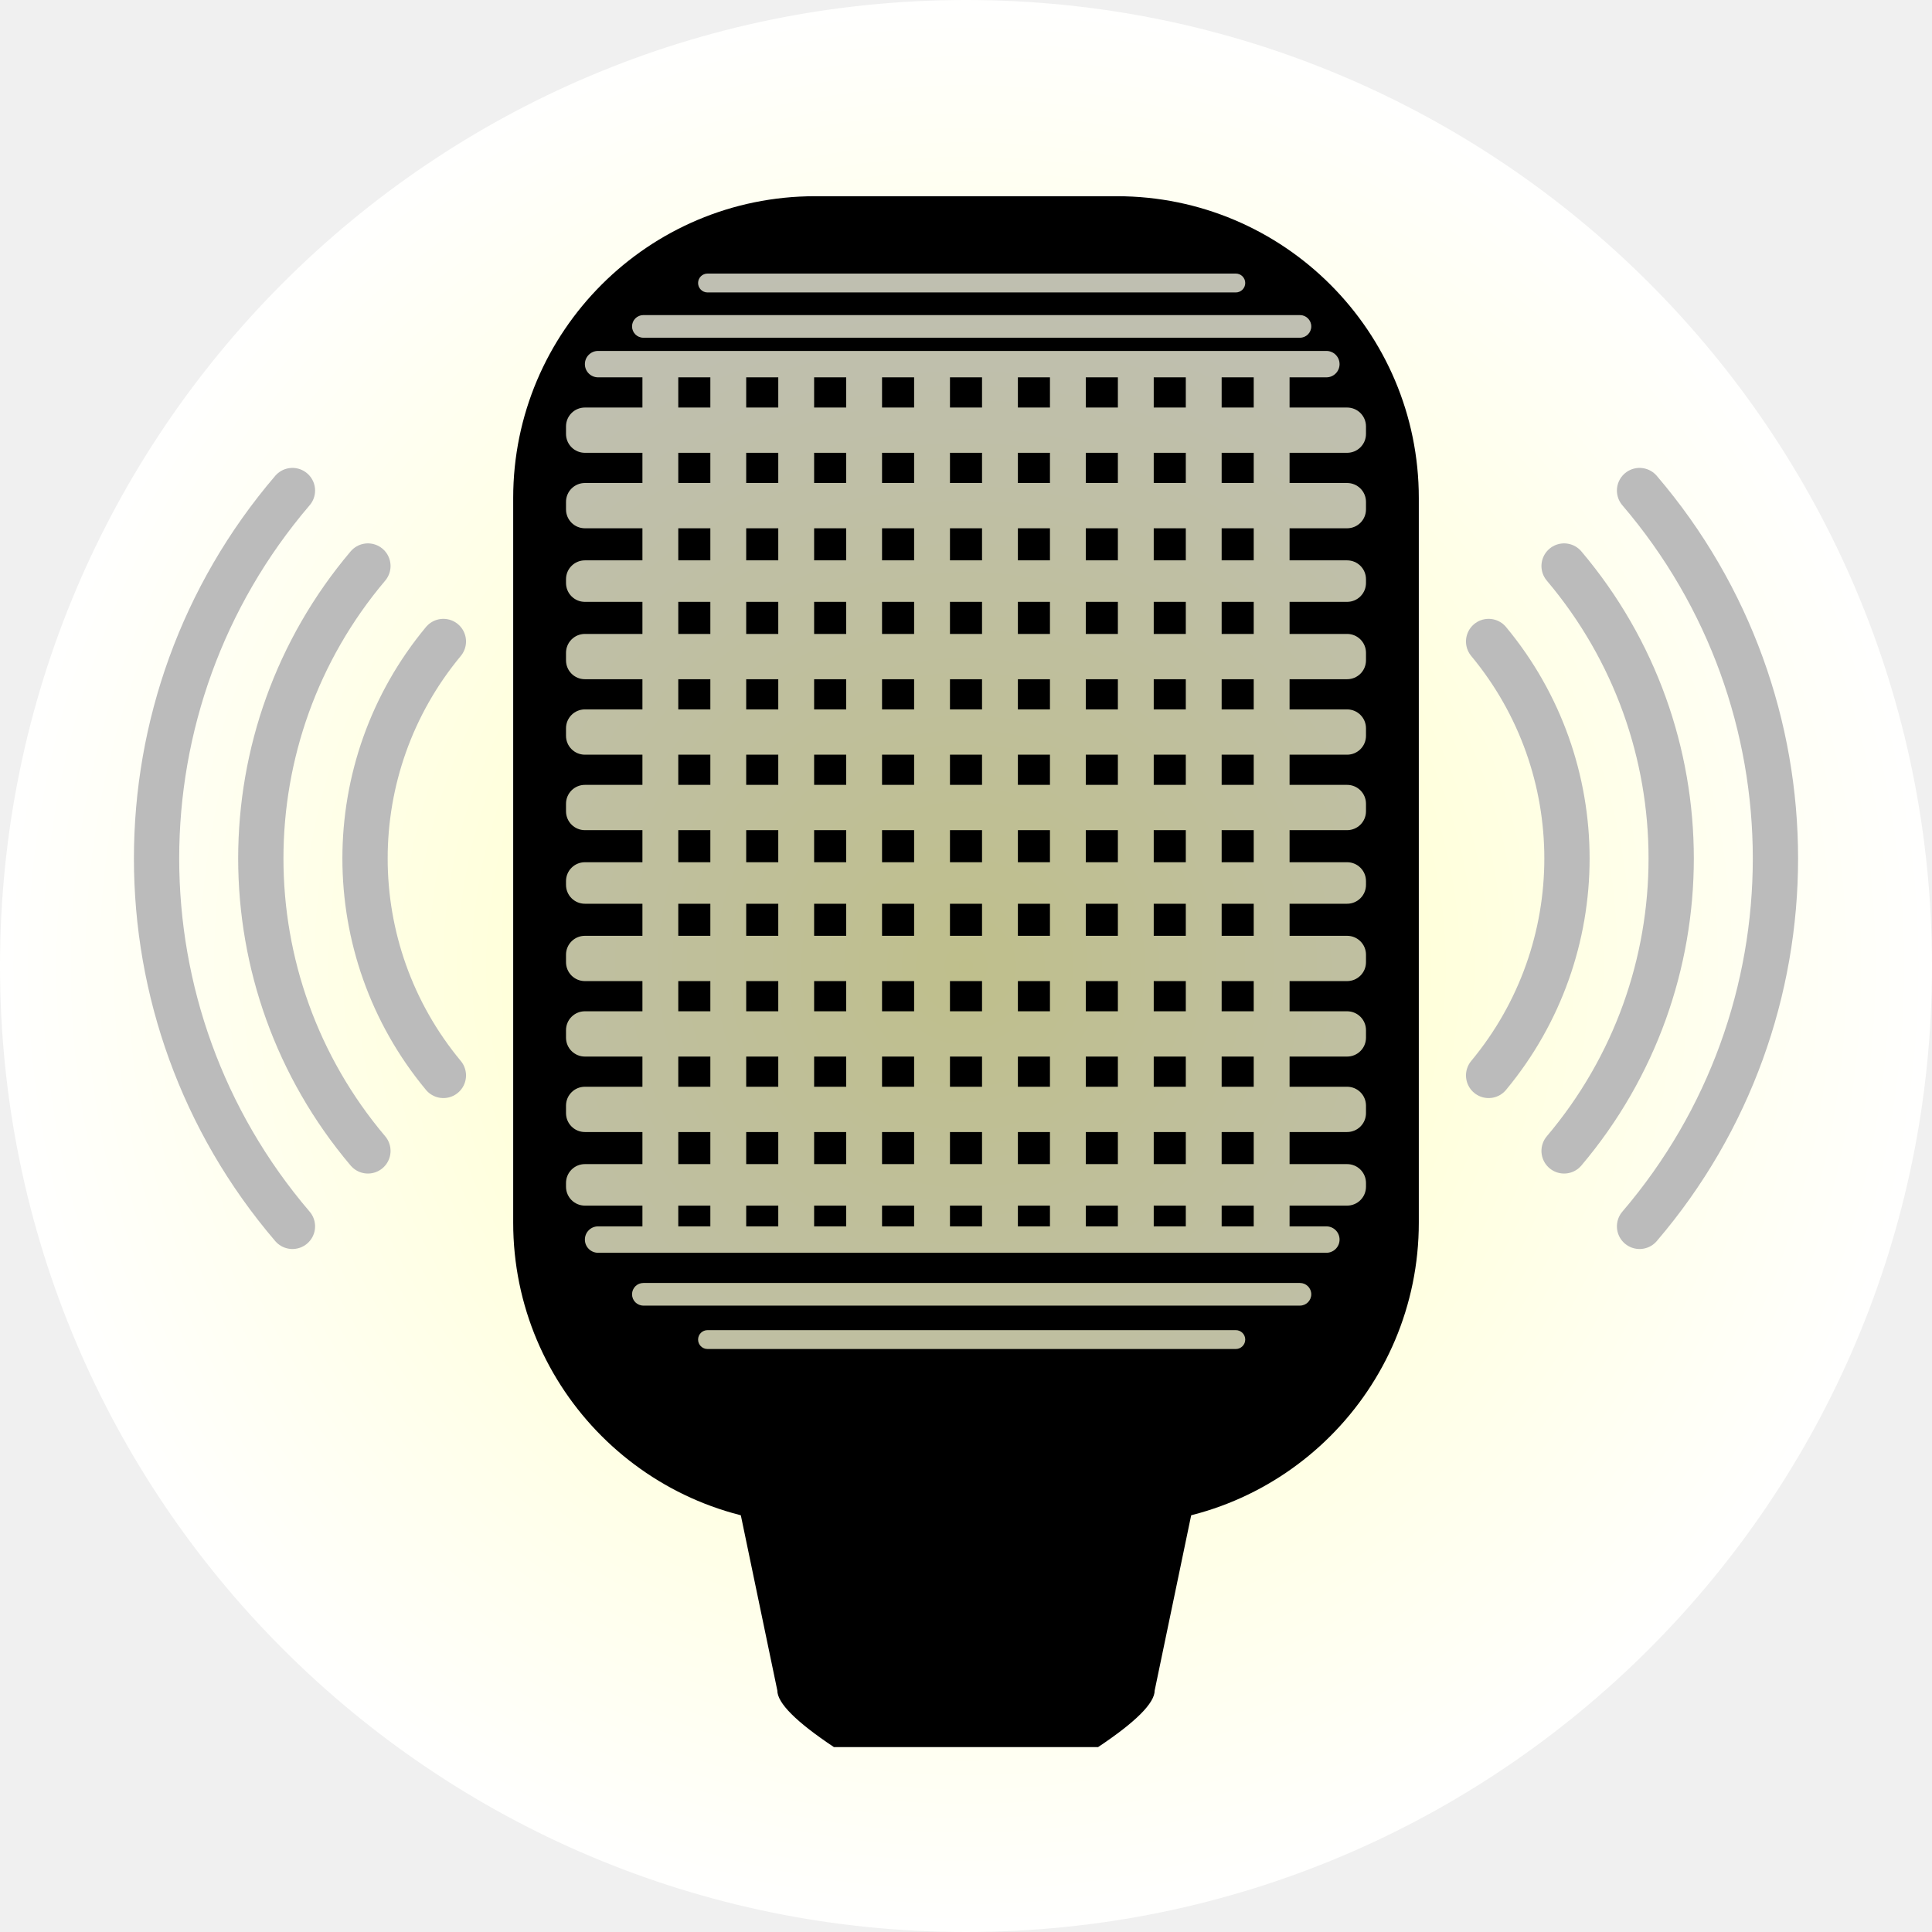
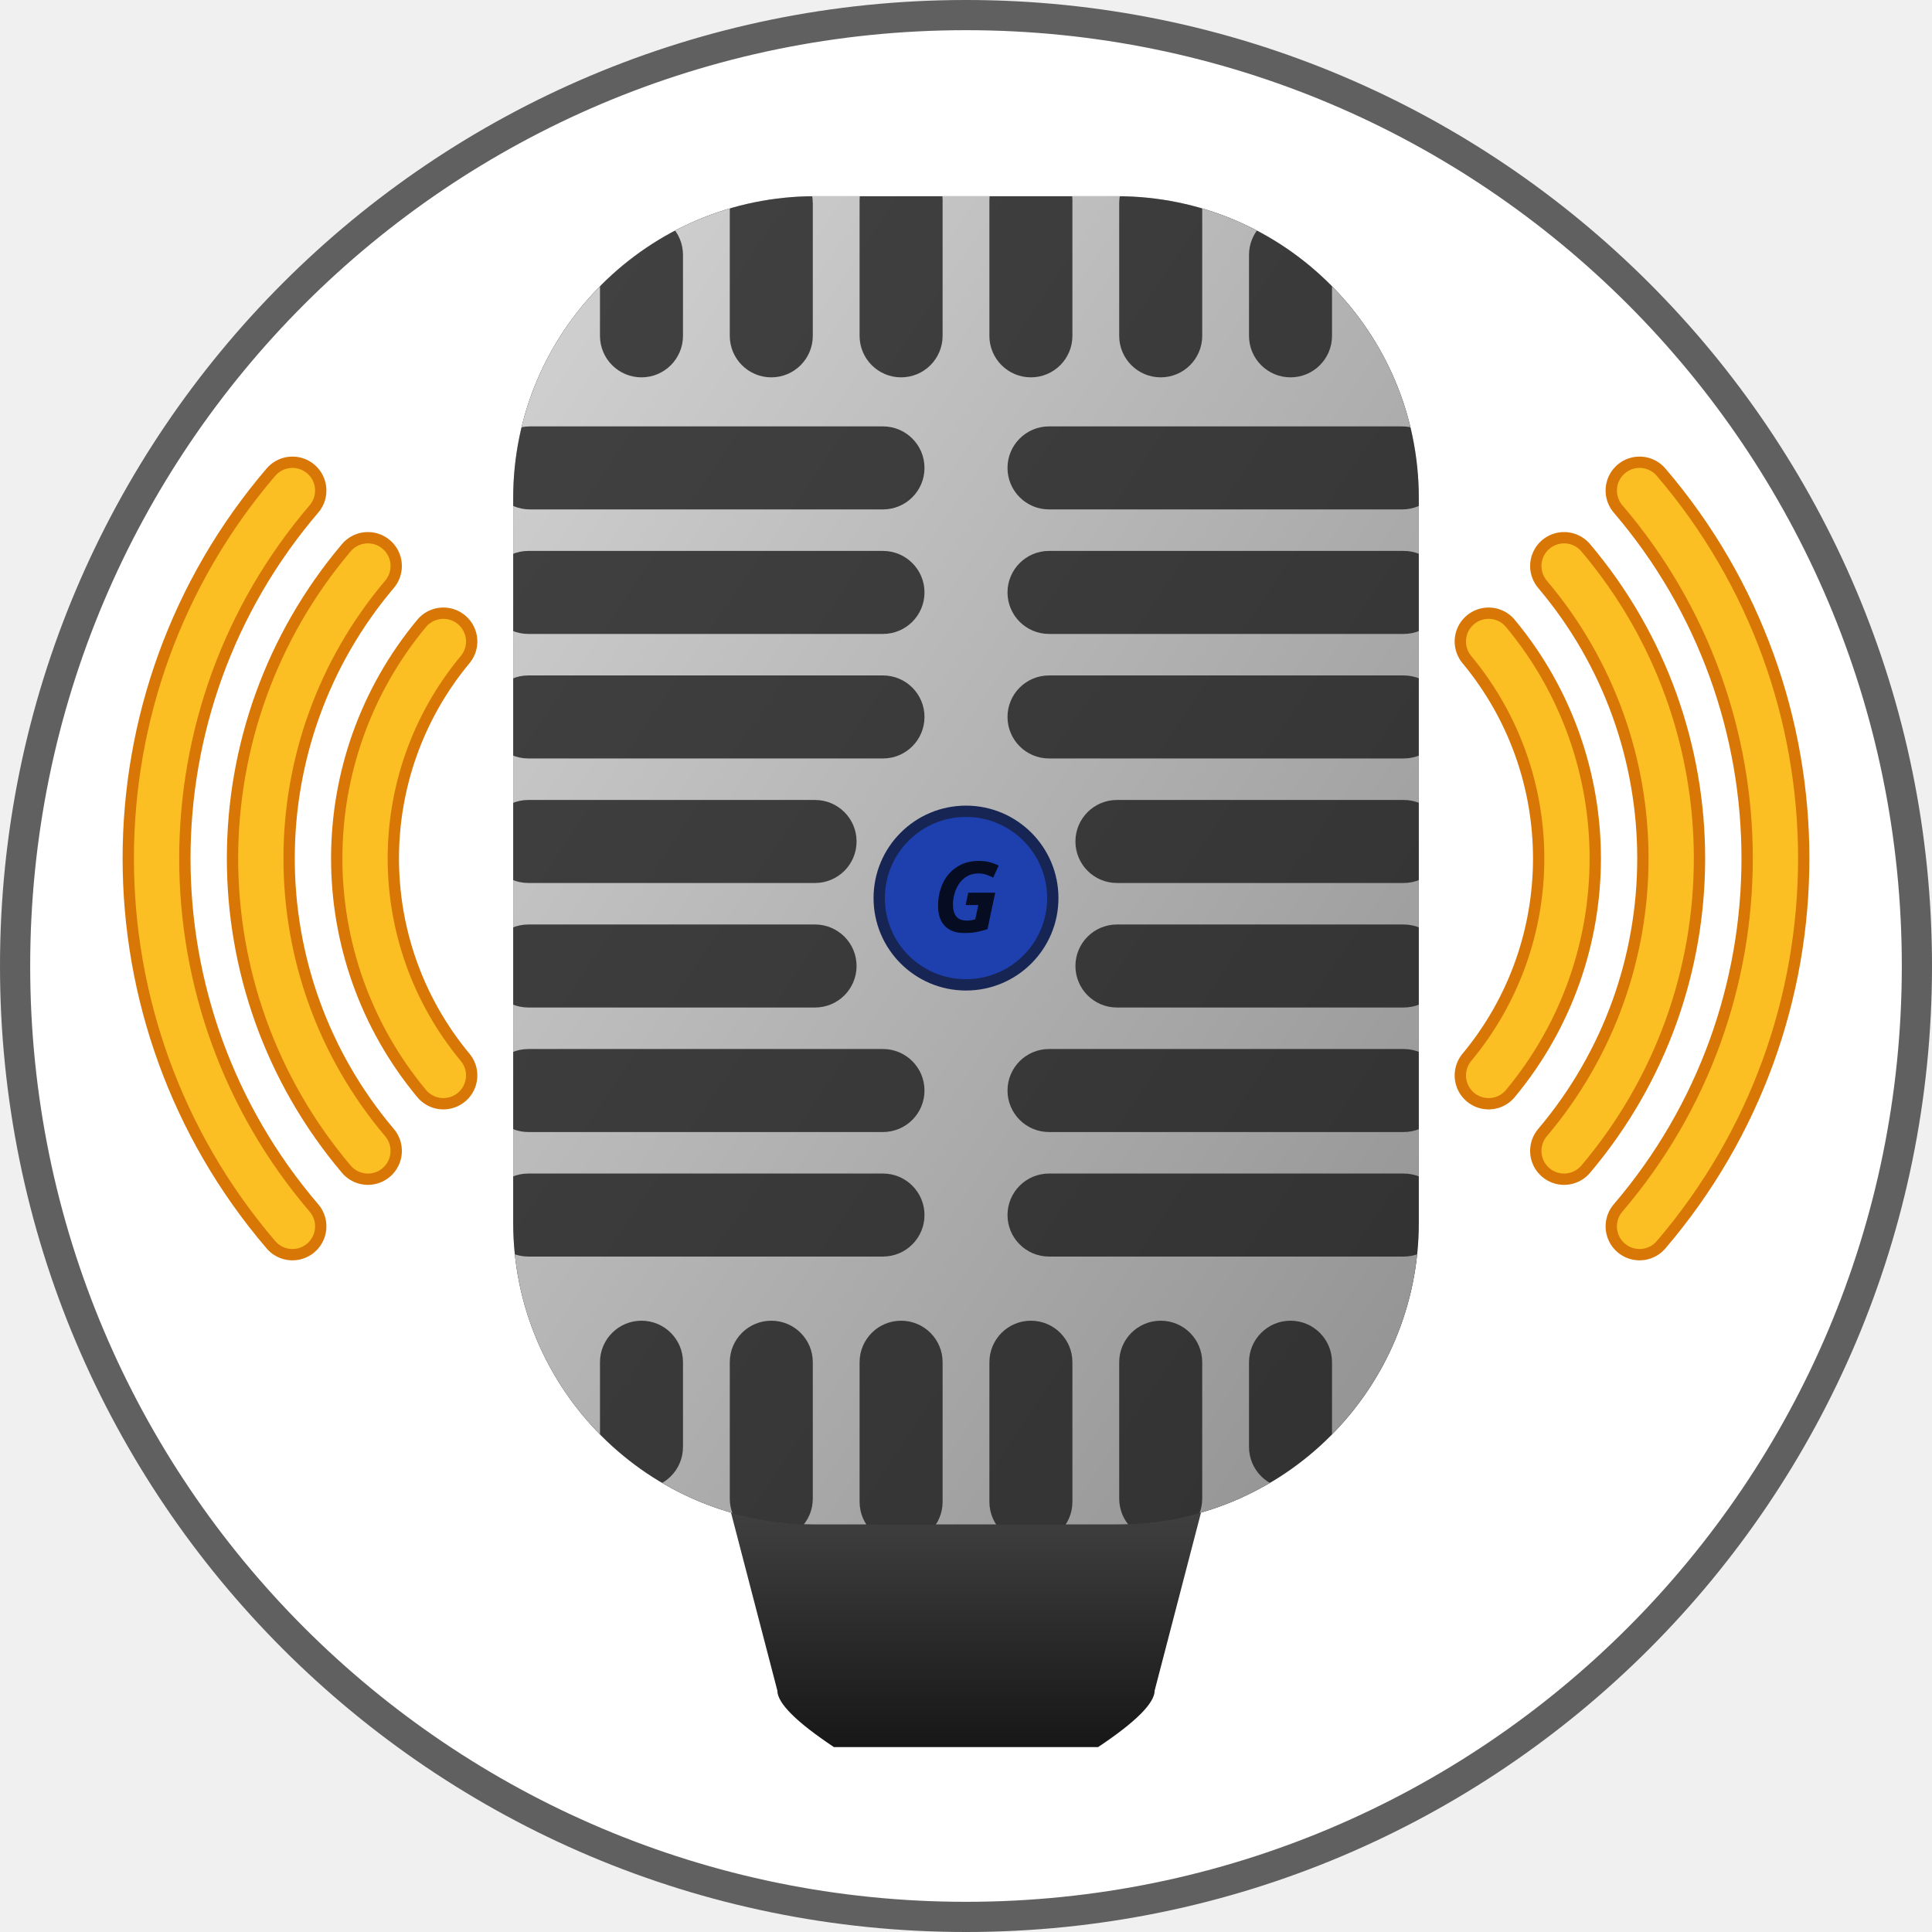
- <svg xmlns="http://www.w3.org/2000/svg" width="800px" height="800px" viewBox="0 0 1024 1024">
+ <svg xmlns="http://www.w3.org/2000/svg" xmlns:xlink="http://www.w3.org/1999/xlink" width="800px" height="800px" viewBox="0 0 1024 1024">
  <defs>
-     <radialGradient id="bg-gradient" cx="50%" cy="50%" r="50%" fx="50%" fy="50%">
-       <stop offset="0%" style="stop-color:#FFFFBB; stop-opacity:1" />
-       <stop offset="100%" style="stop-color:#FFFFFF; stop-opacity:1" />
-     </radialGradient>
    <mask id="grid-mask">
      <rect x="0" y="0" width="1024" height="1024" fill="white" />
      <g fill="#404040">
-         <rect x="340.5" y="190" width="19" height="470" rx="10" ry="10" />
-         <rect x="376.5" y="190" width="19" height="470" rx="10" ry="10" />
-         <rect x="412.5" y="190" width="19" height="470" rx="10" ry="10" />
-         <rect x="448.5" y="190" width="19" height="470" rx="10" ry="10" />
-         <rect x="484.5" y="190" width="19" height="470" rx="10" ry="10" />
-         <rect x="520.5" y="190" width="19" height="470" rx="10" ry="10" />
-         <rect x="556.5" y="190" width="19" height="470" rx="10" ry="10" />
-         <rect x="592.5" y="190" width="19" height="470" rx="10" ry="10" />
-         <rect x="628.5" y="190" width="19" height="470" rx="10" ry="10" />
-         <rect x="664.5" y="190" width="19" height="470" rx="10" ry="10" />
-         <rect x="370" y="145" width="290" height="10" rx="5" ry="5" />
-         <rect x="335" y="167" width="360" height="12" rx="6" ry="6" />
-         <rect x="310" y="186" width="400" height="14" rx="7" ry="7" />
-         <rect x="300" y="216" width="424" height="24" rx="10" ry="10" />
-         <rect x="300" y="256" width="424" height="24" rx="10" ry="10" />
-         <rect x="300" y="297" width="424" height="22" rx="10" ry="10" />
-         <rect x="300" y="336" width="424" height="24" rx="10" ry="10" />
-         <rect x="300" y="376" width="424" height="24" rx="10" ry="10" />
-         <rect x="300" y="416" width="424" height="24" rx="10" ry="10" />
-         <rect x="300" y="457" width="424" height="22" rx="10" ry="10" />
-         <rect x="300" y="496" width="424" height="24" rx="10" ry="10" />
-         <rect x="300" y="536" width="424" height="24" rx="10" ry="10" />
-         <rect x="300" y="576" width="424" height="24" rx="10" ry="10" />
-         <rect x="300" y="617" width="424" height="22" rx="10" ry="10" />
-         <rect x="310" y="650" width="400" height="14" rx="7" ry="7" />
-         <rect x="335" y="680" width="360" height="12" rx="6" ry="6" />
-         <rect x="370" y="705" width="290" height="10" rx="5" ry="5" />
+         <rect x="258.8" y="226.0" width="231.2" height="44.0" rx="22" ry="22" />
+         <rect x="534.0" y="226.0" width="231.2" height="44.0" rx="22" ry="22" />
+         <rect x="258.0" y="292.0" width="232.0" height="44.0" rx="22" ry="22" />
+         <rect x="534.0" y="292.0" width="232.0" height="44.0" rx="22" ry="22" />
+         <rect x="258.0" y="358.0" width="232.0" height="44.0" rx="22" ry="22" />
+         <rect x="534.0" y="358.0" width="232.0" height="44.0" rx="22" ry="22" />
+         <rect x="258.0" y="424.0" width="196.0" height="44.0" rx="22" ry="22" />
+         <rect x="570.0" y="424.0" width="196.0" height="44.0" rx="22" ry="22" />
+         <rect x="258.0" y="490.0" width="196.0" height="44.0" rx="22" ry="22" />
+         <rect x="570.0" y="490.0" width="196.0" height="44.0" rx="22" ry="22" />
+         <rect x="258.0" y="556.0" width="232.0" height="44.0" rx="22" ry="22" />
+         <rect x="534.0" y="556.0" width="232.0" height="44.0" rx="22" ry="22" />
+         <rect x="258.0" y="622.0" width="232.0" height="44.0" rx="22" ry="22" />
+         <rect x="534.0" y="622.0" width="232.0" height="44.0" rx="22" ry="22" />
+         <rect x="318.0" y="113.1" width="44.0" height="86.9" rx="22" ry="22" />
+         <rect x="318.0" y="700.0" width="44.0" height="88.9" rx="22" ry="22" />
+         <rect x="386.8" y="85.7" width="44.0" height="114.3" rx="22" ry="22" />
+         <rect x="386.8" y="700.0" width="44.0" height="116.3" rx="22" ry="22" />
+         <rect x="455.6" y="84.0" width="44.0" height="116.0" rx="22" ry="22" />
+         <rect x="455.6" y="700.0" width="44.0" height="118.0" rx="22" ry="22" />
+         <rect x="524.4" y="84.0" width="44.0" height="116.0" rx="22" ry="22" />
+         <rect x="524.4" y="700.0" width="44.0" height="118.0" rx="22" ry="22" />
+         <rect x="593.2" y="85.7" width="44.0" height="114.3" rx="22" ry="22" />
+         <rect x="593.2" y="700.0" width="44.0" height="116.3" rx="22" ry="22" />
+         <rect x="662.0" y="113.1" width="44.0" height="86.9" rx="22" ry="22" />
+         <rect x="662.0" y="700.0" width="44.0" height="88.9" rx="22" ry="22" />
      </g>
    </mask>
+     <path id="body" d="M592 808H432a160 160 0 0 1-160-160V264A160 160 0 0 1 432 104h160a160 160 0 0 1 160 160v384a160 160 0 0 1-160 160z" />
+     <linearGradient id="support-gradient" x1="0" y1="0" x2="0" y2="1">
+       <stop offset="0%" style="stop-color:#404040" />
+       <stop offset="100%" style="stop-color:#171717" />
+     </linearGradient>
+     <linearGradient id="metal-gradient" x1="0" y1="0" x2="1" y2="1">
+       <stop offset="0%" style="stop-color:#D4D4D4" />
+       <stop offset="100%" style="stop-color:#909090" />
+     </linearGradient>
  </defs>
-   <circle cx="512" cy="512" r="512" fill="url(#bg-gradient)" />
-   <g fill="none" stroke="#BBBBBB" stroke-width="24" stroke-linecap="round">
+   <circle cx="512" cy="512" r="504" fill="#FFFFFF" stroke="#606060" stroke-width="16" />
+   <g id="waves" fill="none" stroke-linecap="round">
    <path d="M235 340 A 180 180 0 0 0 235 570" />
    <path d="M195 300 A 240 240 0 0 0 195 610" />
    <path d="M155 260 A 300 300 0 0 0 155 650" />
    <path d="M789 340 A 180 180 0 0 1 789 570" />
    <path d="M829 300 A 240 240 0 0 1 829 610" />
    <path d="M869 260 A 300 300 0 0 1 869 650" />
  </g>
-   <path fill="#000000" d="M387 776H637L612 896Q612 906 582 926H442Q412 906 412 896Z" />
-   <path fill="#000000" mask="url(#grid-mask)" d="     M592 808H432a160 160 0 0 1-160-160V264A160 160 0 0 1 432 104h160a160 160 0 0 1 160 160v384a160 160 0 0 1-160 160z   " />
+   <use xlink:href="#waves" stroke="#D97706" stroke-width="36" />
+   <use xlink:href="#waves" stroke="#FBBF24" stroke-width="24" />
+   <path fill="url(#support-gradient)" d="M387 800H637L612 896Q612 906 582 926H442Q412 906 412 896Z" />
+   <use xlink:href="#body" fill="#121212" />
+   <use xlink:href="#body" fill="url(#metal-gradient)" mask="url(#grid-mask)" />
+   <g transform="translate(512 476)">
+     <circle r="46" fill="#1E40AF" stroke="#172554" stroke-width="6" />
+     <text y="18" text-anchor="middle" font-family="Molle" font-style="italic" font-weight="700" font-size="52" fill="#060D22">G</text>
+   </g>
</svg>
